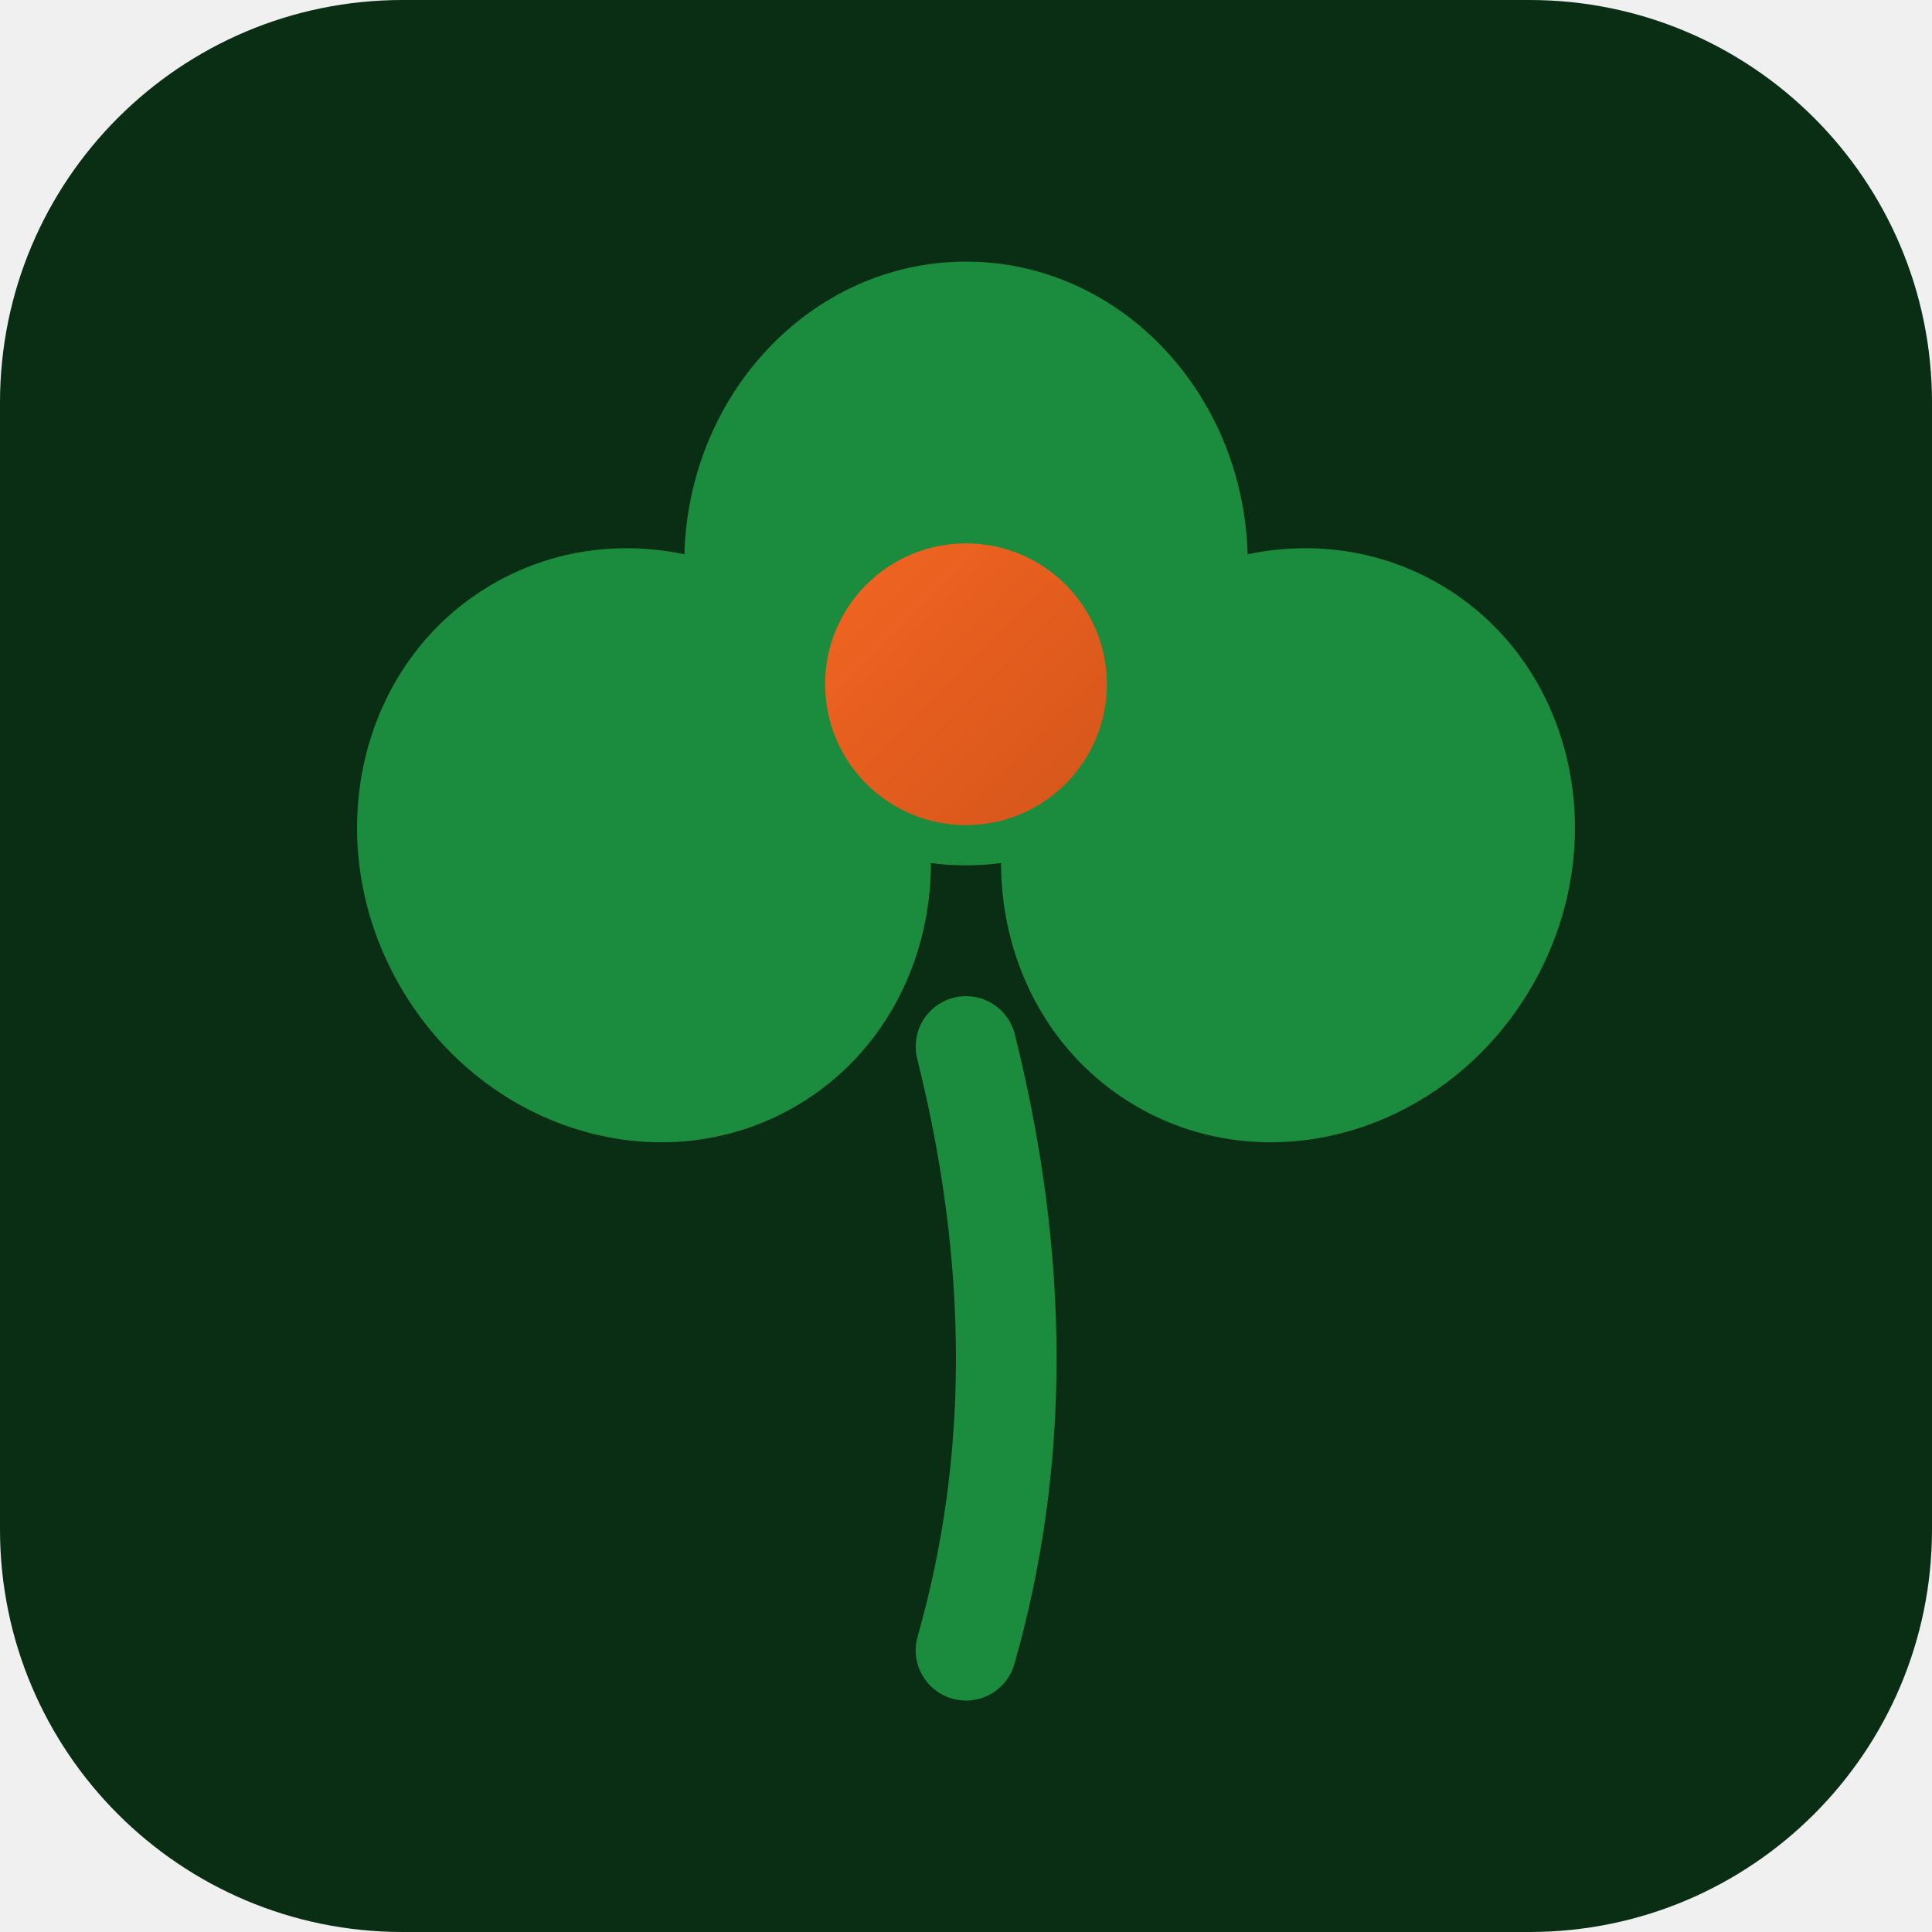
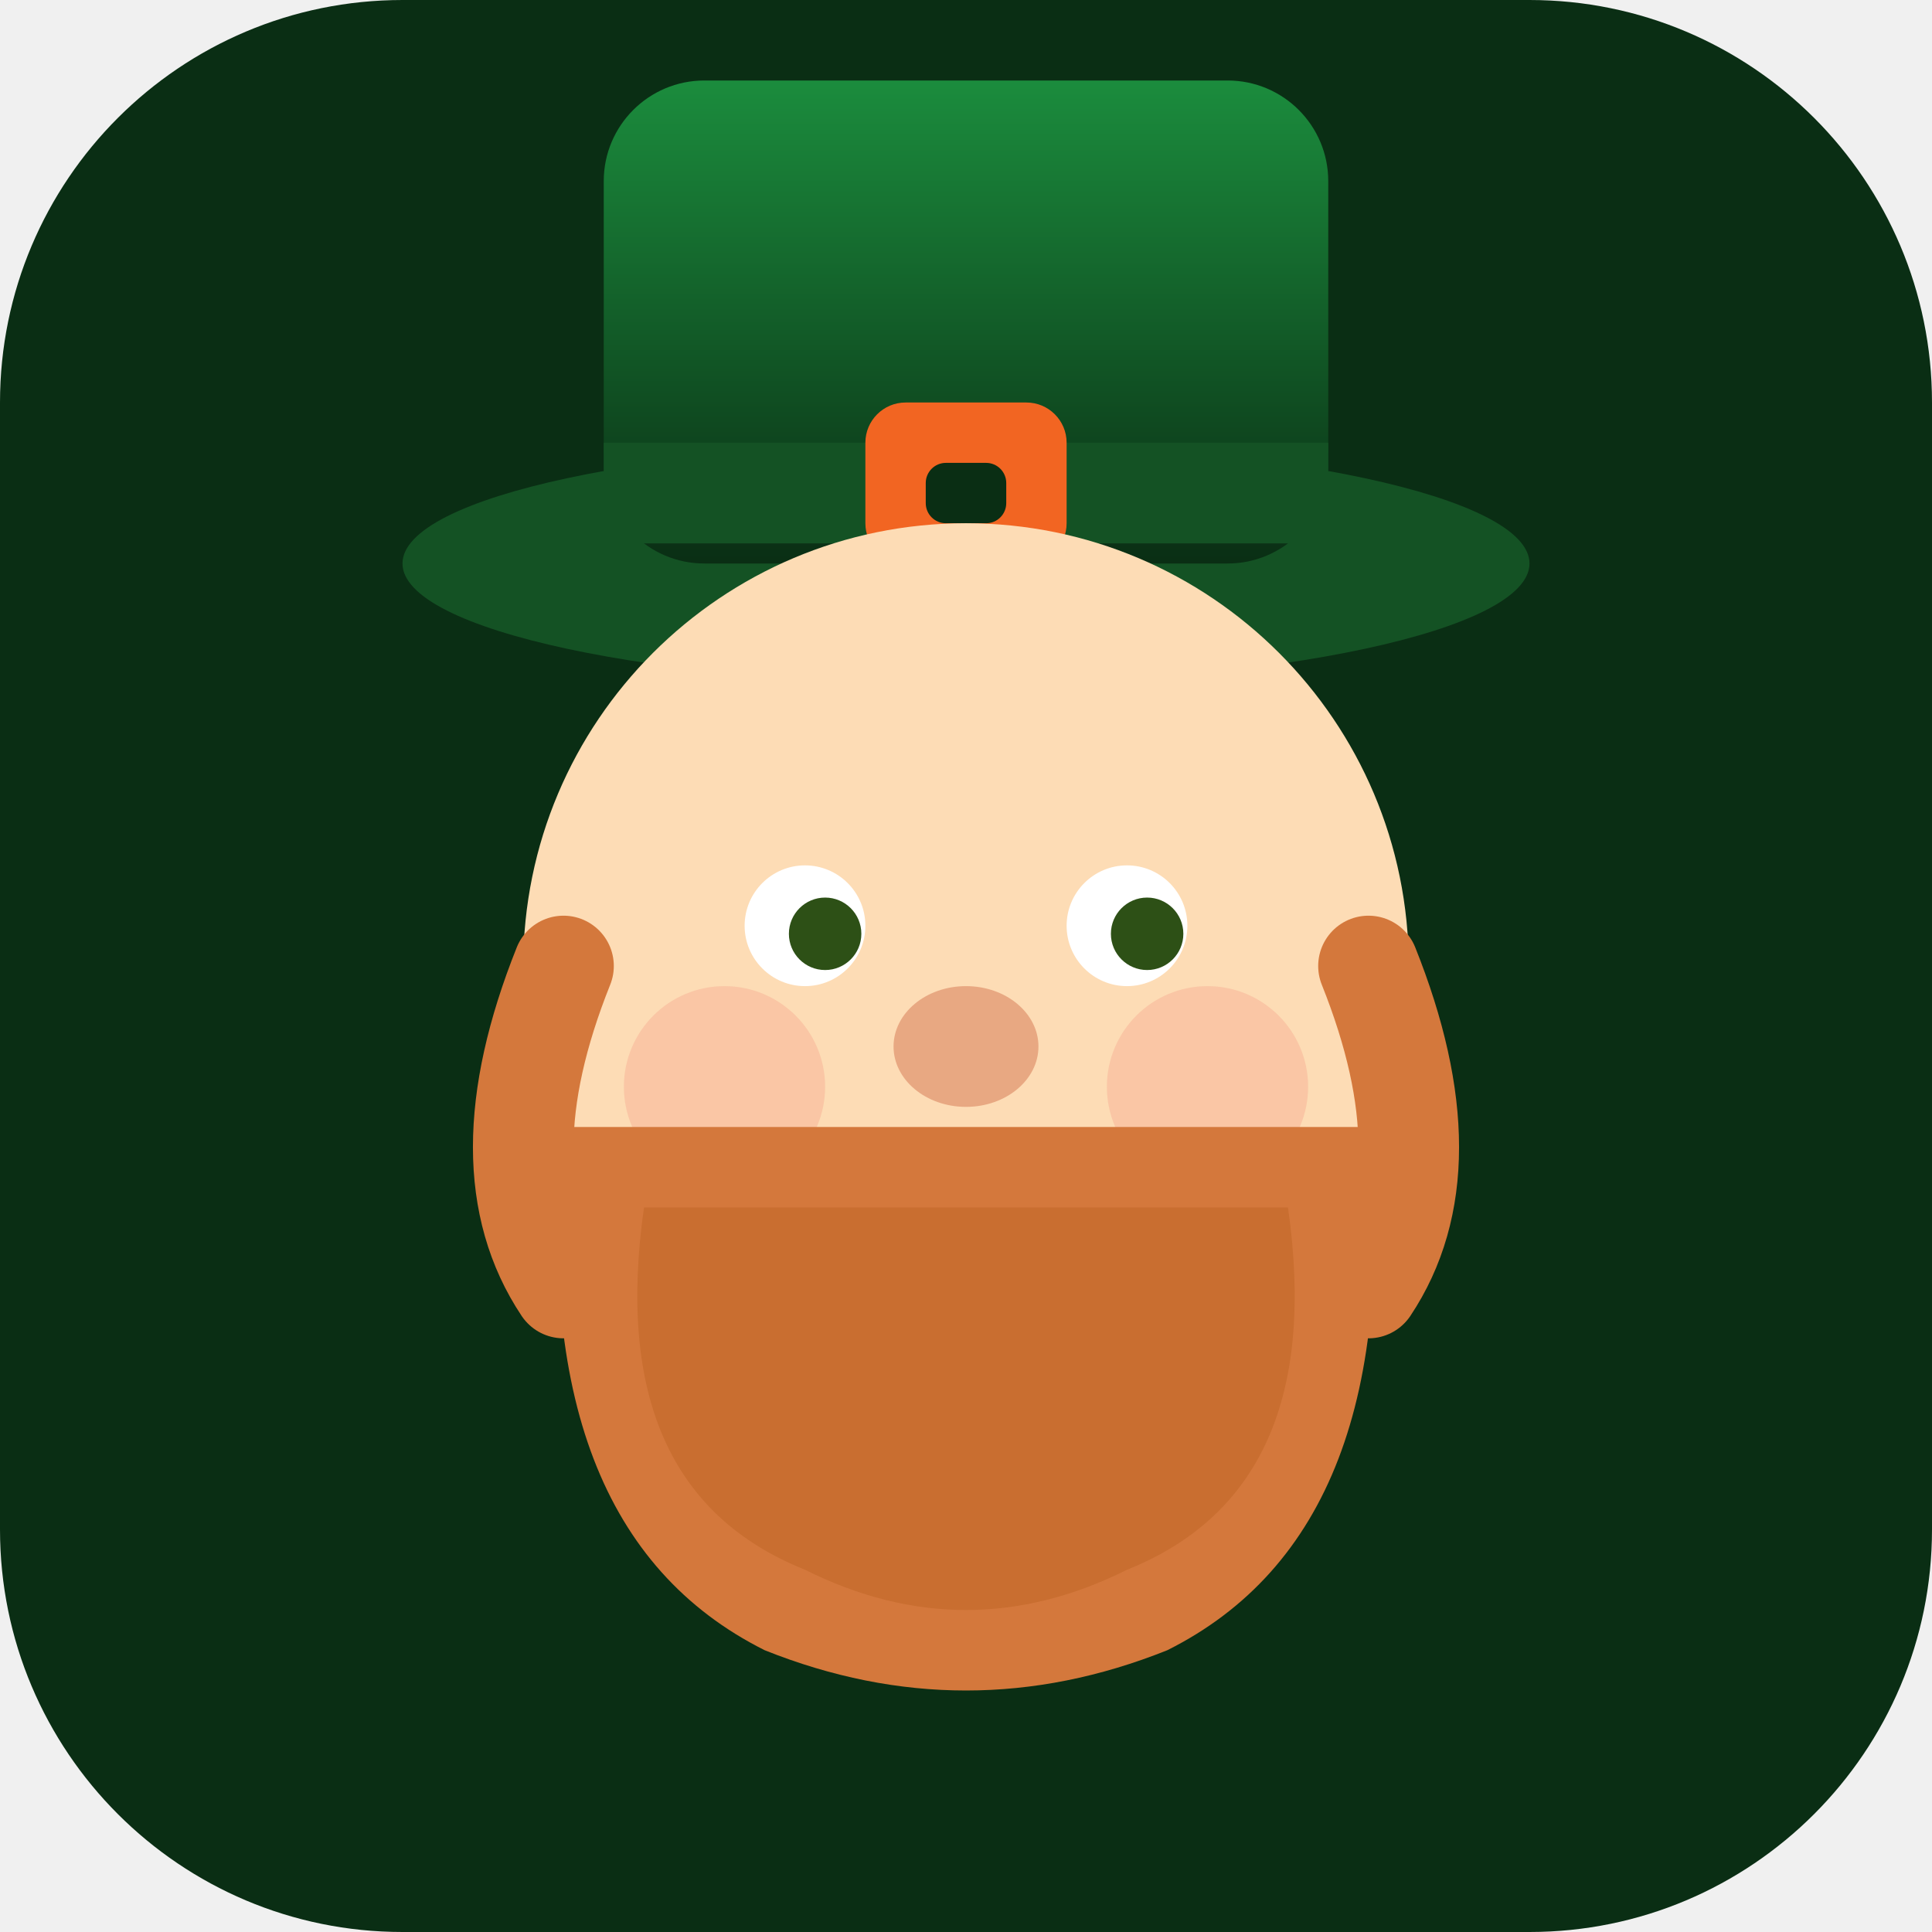
<svg xmlns="http://www.w3.org/2000/svg" viewBox="0 0 48 48">
  <defs>
-     <linearGradient id="cg" x1="0%" y1="0%" x2="100%" y2="100%">
+     <linearGradient id="hg" x1="0%" y1="0%" x2="0%" y2="100%">
      <stop offset="0%" stop-color="#1B8C3D" />
      <stop offset="100%" stop-color="#0A2E14" />
    </linearGradient>
-     <linearGradient id="ag" x1="0%" y1="0%" x2="100%" y2="100%">
-       <stop offset="0%" stop-color="#F26522" />
-       <stop offset="100%" stop-color="#D4551A" />
-     </linearGradient>
  </defs>
  <rect width="48" height="48" rx="10" fill="#0A2E14" />
-   <g transform="translate(24, 22)">
-     <ellipse cx="0" cy="-8" rx="7" ry="7.5" fill="#1B8C3D" />
-     <ellipse cx="-8" cy="-1" rx="7" ry="7.5" fill="#1B8C3D" transform="rotate(-30 -8 -1)" />
-     <ellipse cx="8" cy="-1" rx="7" ry="7.5" fill="#1B8C3D" transform="rotate(30 8 -1)" />
-     <path d="M0 4 Q2 12 0 19" stroke="#1B8C3D" stroke-width="2.5" fill="none" stroke-linecap="round" />
-     <circle cx="0" cy="-5" r="3.5" fill="url(#ag)" />
+   <g transform="translate(24, 26)">
+     <ellipse cx="0" cy="-12" rx="14" ry="3" fill="#145224" />
+     <rect x="-9" y="-24" width="18" height="12" rx="2.5" fill="url(#hg)" />
+     <rect x="-9" y="-15" width="18" height="2.5" fill="#145224" />
+     <rect x="-2.5" y="-16" width="5" height="4" rx="1" fill="#F26522" />
+     <rect x="-1" y="-14.5" width="2" height="1.5" rx="0.5" fill="#0A2E14" />
+     <circle cx="0" cy="-2" r="11" fill="#FDDCB5" />
+     <circle cx="-6" cy="1" r="2.5" fill="#F4A68C" opacity="0.4" />
+     <circle cx="6" cy="1" r="2.5" fill="#F4A68C" opacity="0.4" />
+     <circle cx="-4" cy="-3" r="1.5" fill="white" />
+     <circle cx="-3.5" cy="-2.8" r="0.9" fill="#2D5016" />
+     <circle cx="4" cy="-3" r="1.5" fill="white" />
+     <circle cx="4.5" cy="-2.8" r="0.9" fill="#2D5016" />
+     <ellipse cx="0" cy="0" rx="1.8" ry="1.5" fill="#E8A882" />
+     <path d="M-4 3 Q0 7.5 4 3" stroke="#8B4513" stroke-width="1" fill="none" stroke-linecap="round" />
+     <path d="M-10 2 Q-11 12 -5 15 Q0 17 5 15 Q11 12 10 2" fill="#D4783C" />
+     <path d="M-8 4 Q-9 11 -4 13 Q0 15 4 13 Q9 11 8 4" fill="#C46A2B" opacity="0.7" />
+     <path d="M-10 -2 Q-12 3 -10 6" stroke="#D4783C" stroke-width="2.5" fill="none" stroke-linecap="round" />
+     <path d="M10 -2 Q12 3 10 6" stroke="#D4783C" stroke-width="2.5" fill="none" stroke-linecap="round" />
  </g>
</svg>
